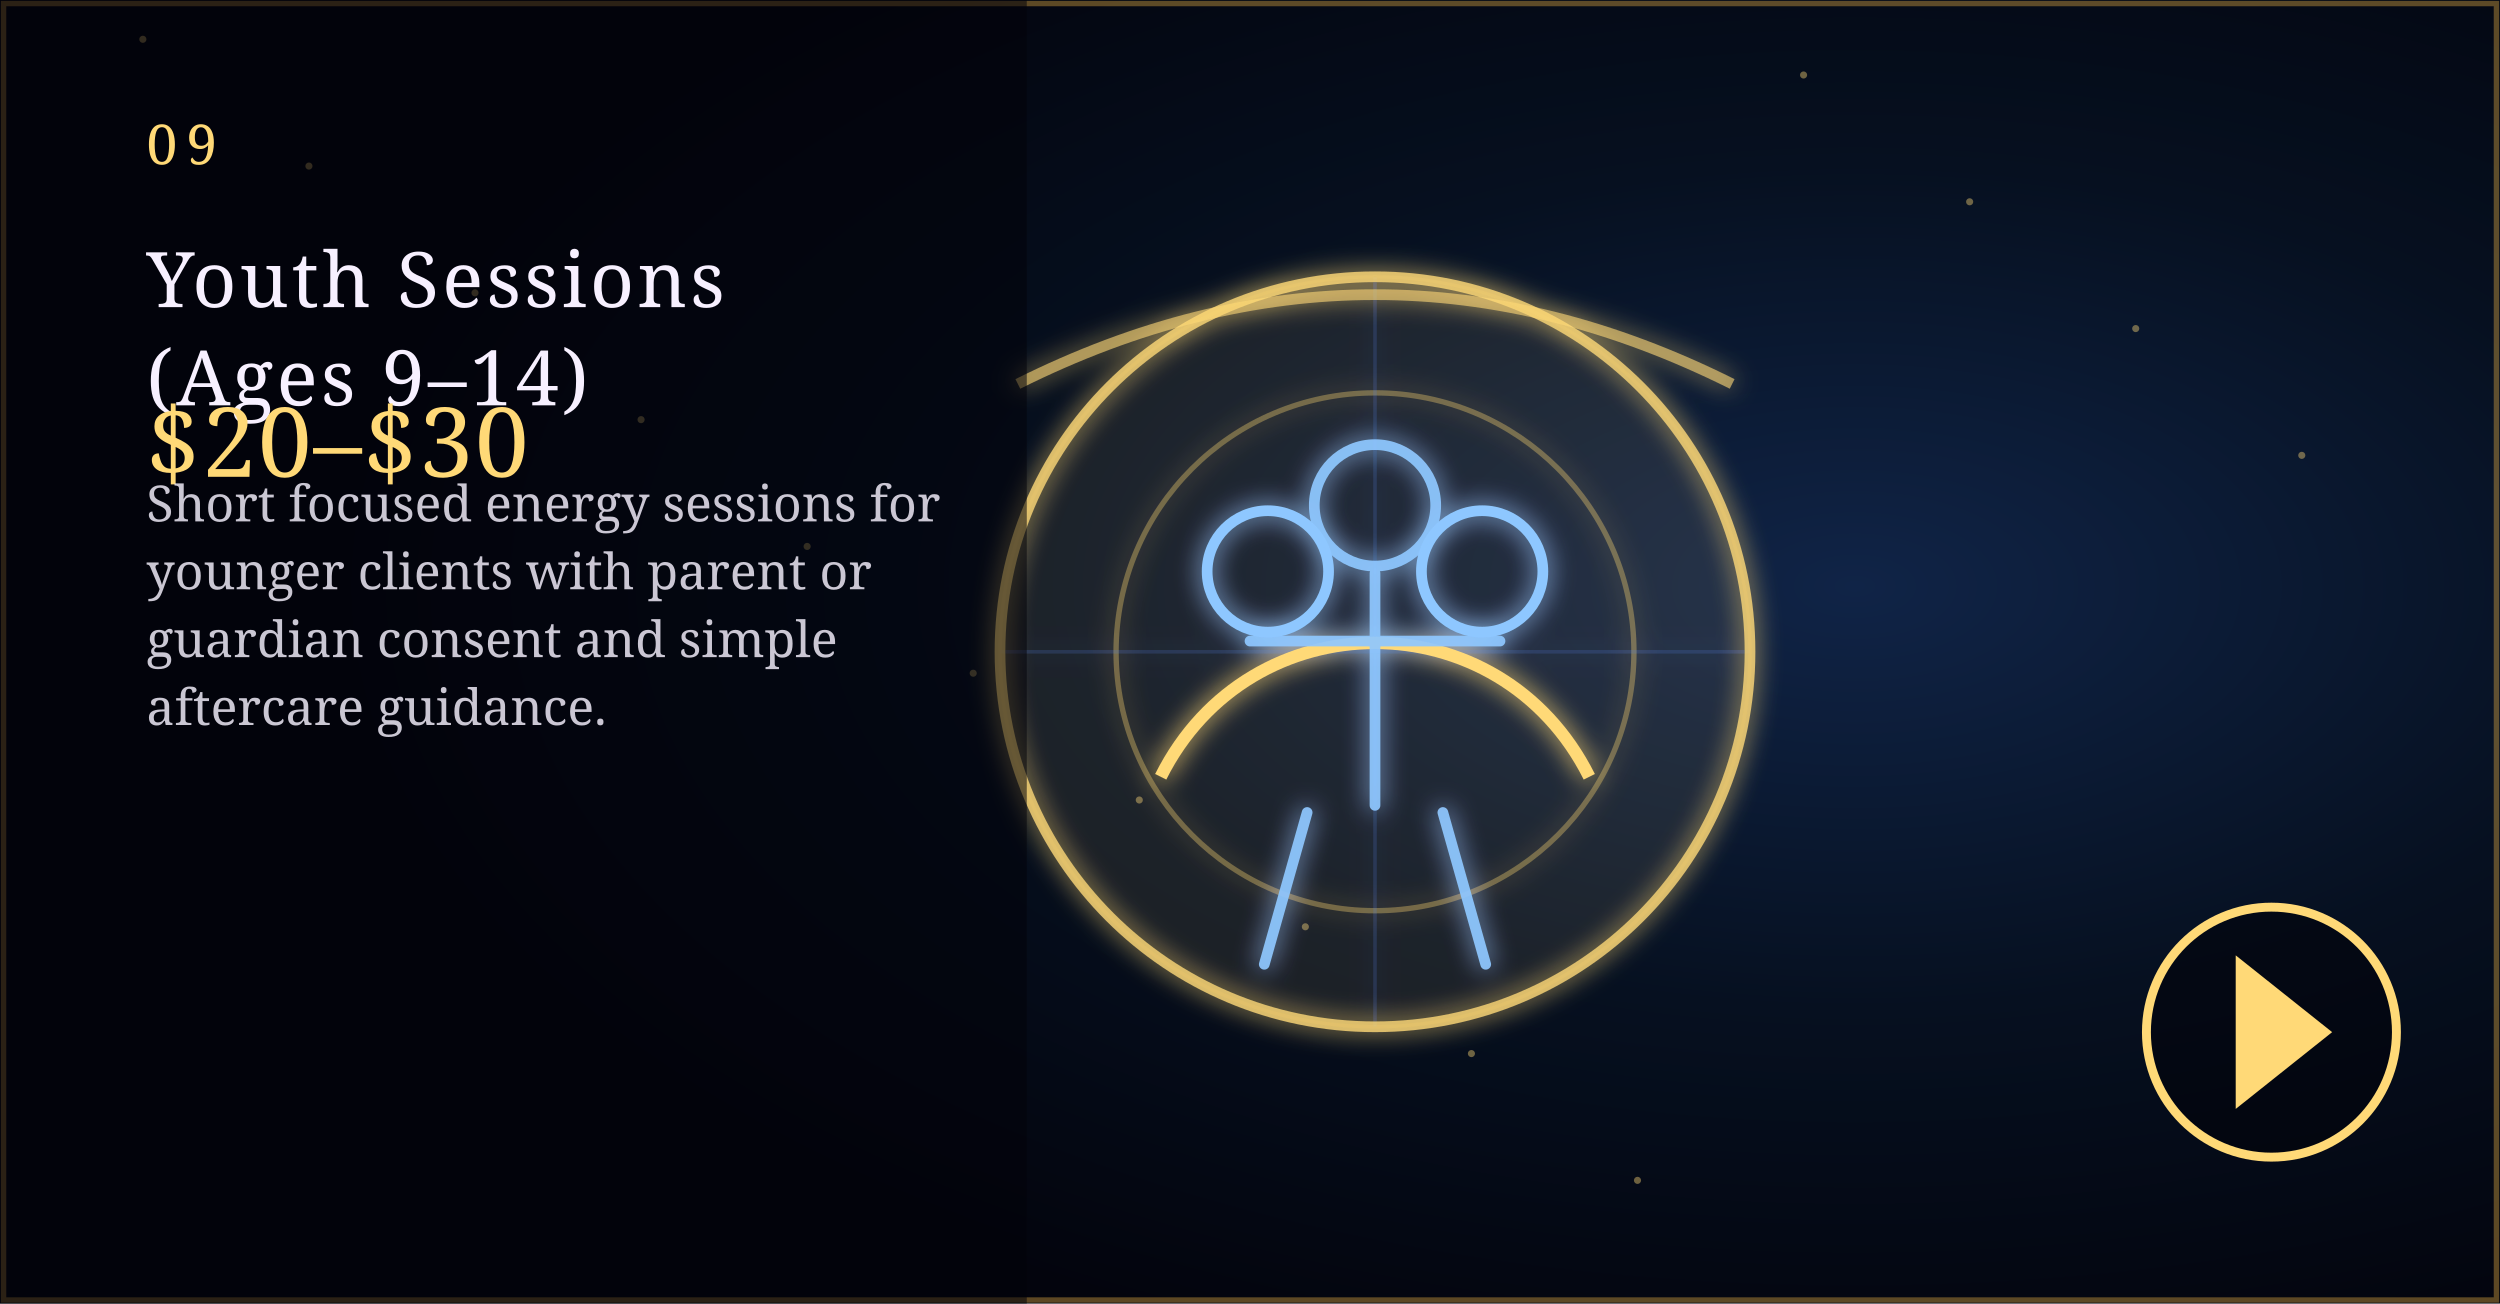
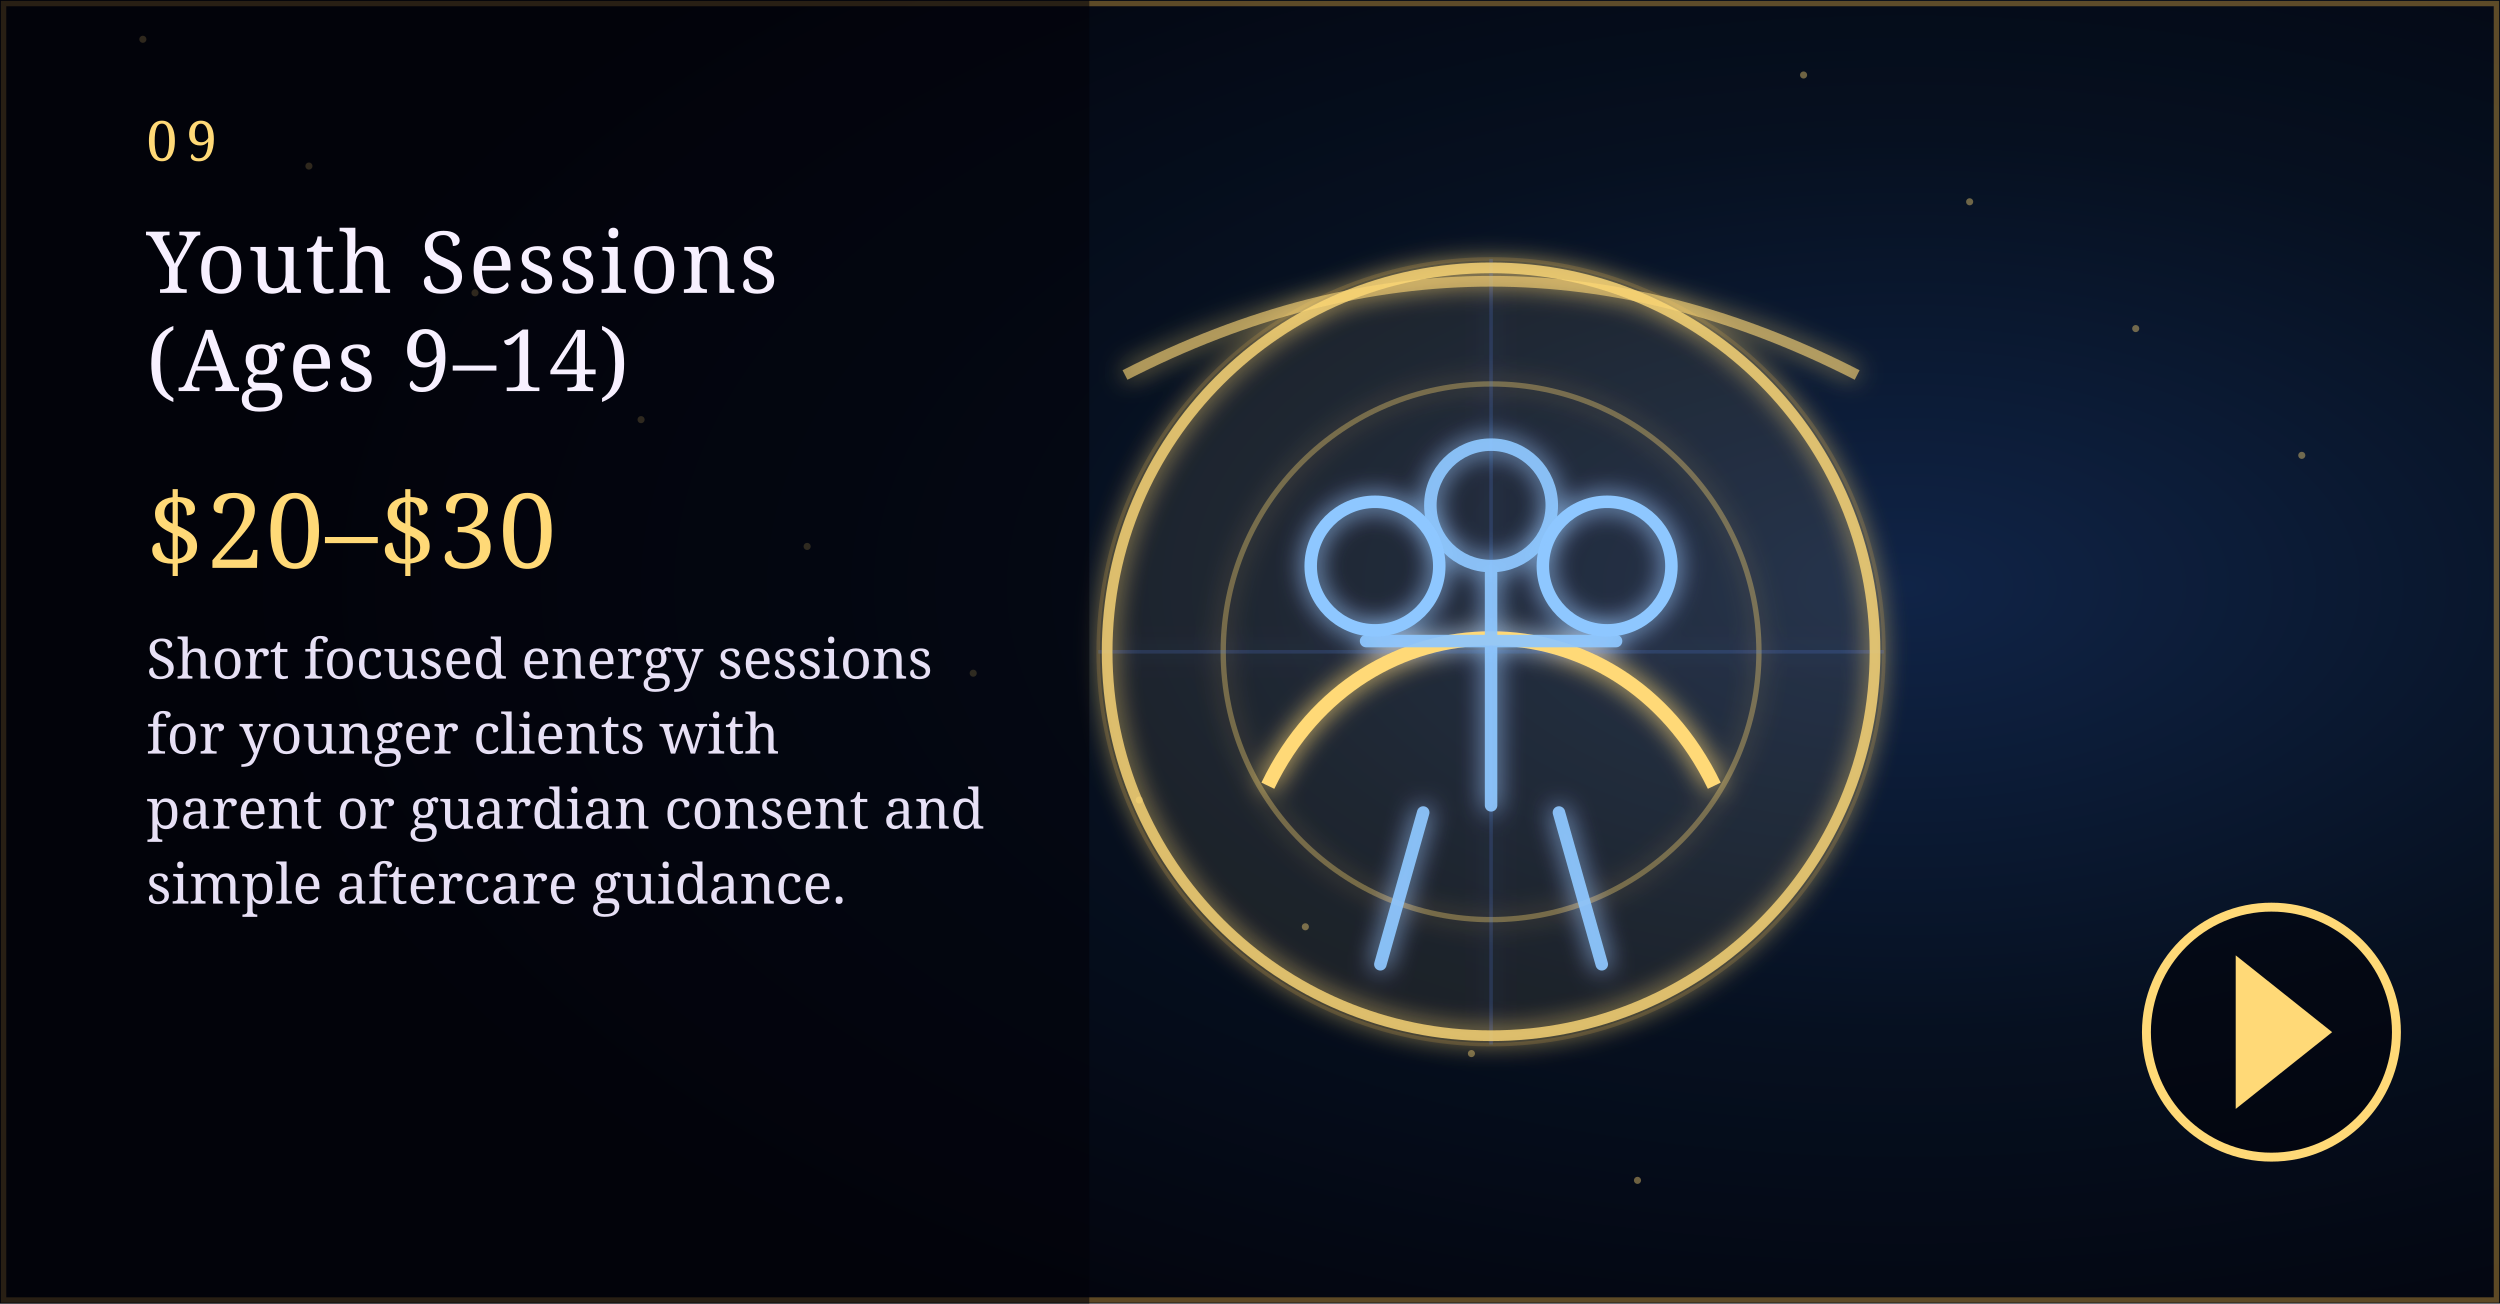
<svg xmlns="http://www.w3.org/2000/svg" viewBox="0 0 1400 730" width="1400" height="730">
  <defs>
-     <radialGradient id="bg" cx="74%" cy="45%" r="62%">
+     <radialGradient id="bg" cx="76%" cy="45%" r="66%">
      <stop offset="0" stop-color="#102447" />
      <stop offset=".52" stop-color="#061020" />
      <stop offset="1" stop-color="#03040d" />
    </radialGradient>
    <filter id="glow">
      <feGaussianBlur stdDeviation="7" result="b" />
      <feMerge>
        <feMergeNode in="b" />
        <feMergeNode in="SourceGraphic" />
      </feMerge>
    </filter>
  </defs>
  <rect width="1400" height="730" fill="url(#bg)" />
  <rect x="2" y="2" width="1396" height="726" fill="none" stroke="#d9a642" stroke-opacity=".42" stroke-width="3" />
  <g opacity=".42">
    <circle cx="80" cy="22" r="2" fill="#ffd977" />
    <circle cx="173" cy="93" r="2" fill="#ffd977" />
    <circle cx="266" cy="164" r="2" fill="#ffd977" />
    <circle cx="359" cy="235" r="2" fill="#ffd977" />
    <circle cx="452" cy="306" r="2" fill="#ffd977" />
    <circle cx="545" cy="377" r="2" fill="#ffd977" />
    <circle cx="638" cy="448" r="2" fill="#ffd977" />
    <circle cx="731" cy="519" r="2" fill="#ffd977" />
    <circle cx="824" cy="590" r="2" fill="#ffd977" />
    <circle cx="917" cy="661" r="2" fill="#ffd977" />
    <circle cx="1010" cy="42" r="2" fill="#ffd977" />
    <circle cx="1103" cy="113" r="2" fill="#ffd977" />
    <circle cx="1196" cy="184" r="2" fill="#ffd977" />
    <circle cx="1289" cy="255" r="2" fill="#ffd977" />
  </g>
  <g filter="url(#glow)">
-     <g transform="translate(770 365)">
-       <circle r="210" fill="none" stroke="#d9a642" stroke-opacity=".20" stroke-width="2" />
-       <circle r="145" fill="none" stroke="#ffd977" stroke-opacity=".35" stroke-width="3" />
-       <path d="M-210 0 H210 M0 -210 V210" stroke="#4488ff" stroke-opacity=".18" stroke-width="2" />
-       <circle r="210" fill="rgba(255,217,119,.06)" stroke="#ffd977" stroke-width="6" opacity=".8" />
-       <path d="M-120 70 C-70 -30,70 -30,120 70" fill="none" stroke="#ffd977" stroke-width="7" />
-       <circle cx="-60" cy="-45" r="34" fill="none" stroke="#8ec7ff" stroke-width="6" />
-       <circle cx="60" cy="-45" r="34" fill="none" stroke="#8ec7ff" stroke-width="6" />
-       <path d="M-200 -150 Q0 -250 200 -150" fill="none" stroke="#ffd977" stroke-width="6" opacity=".6" />
-       <g stroke="#8ec7ff" stroke-width="6" stroke-linecap="round" fill="none" opacity=".92">
+     <g transform="translate(835 365)">
+       <circle r="220" fill="none" stroke="#d9a642" stroke-opacity=".20" stroke-width="2" />
+       <circle r="150" fill="none" stroke="#ffd977" stroke-opacity=".35" stroke-width="3" />
+       <path d="M-220 0 H220 M0 -220 V220" stroke="#4488ff" stroke-opacity=".18" stroke-width="2" />
+       <circle r="215" fill="rgba(255,217,119,.06)" stroke="#ffd977" stroke-width="6" opacity=".8" />
+       <path d="M-125 75 C-72 -35,72 -35,125 75" fill="none" stroke="#ffd977" stroke-width="8" />
+       <circle cx="-65" cy="-48" r="36" fill="none" stroke="#8ec7ff" stroke-width="7" />
+       <circle cx="65" cy="-48" r="36" fill="none" stroke="#8ec7ff" stroke-width="7" />
+       <path d="M-205 -155 Q0 -260 205 -155" fill="none" stroke="#ffd977" stroke-width="6" opacity=".6" />
+       <g stroke="#8ec7ff" stroke-width="7" stroke-linecap="round" fill="none" opacity=".92">
        <circle cx="0" cy="-82" r="34" />
        <path d="M0 -44 V86 M-70 -6 H70 M-38 90 L-62 175 M38 90 L62 175" />
      </g>
    </g>
  </g>
-   <rect x="0" y="0" width="575" height="730" fill="rgba(2,3,10,.55)" />
-   <text x="82" y="92" fill="#ffd977" font-family="Cinzel, Georgia, serif" font-size="31" letter-spacing="5">09</text>
-   <text x="82" y="172" fill="#f7f0ff" font-family="Cinzel, Georgia, serif" font-size="43" font-weight="400" letter-spacing="1.8" text-anchor="start">Youth Sessions</text>
-   <text x="82" y="227" fill="#f7f0ff" font-family="Cinzel, Georgia, serif" font-size="43" font-weight="400" letter-spacing="1.8" text-anchor="start">(Ages 9–14)</text>
-   <text x="82" y="267" fill="#ffd977" font-family="Cinzel Decorative, Georgia, serif" font-size="54" letter-spacing="1">$20–$30</text>
-   <text x="82" y="292" fill="rgba(246,241,255,.82)" font-family="EB Garamond, Georgia, serif" font-size="28">Short focused energy sessions for</text>
-   <text x="82" y="330" fill="rgba(246,241,255,.82)" font-family="EB Garamond, Georgia, serif" font-size="28">younger clients with parent or</text>
-   <text x="82" y="368" fill="rgba(246,241,255,.82)" font-family="EB Garamond, Georgia, serif" font-size="28">guardian consent and simple</text>
-   <text x="82" y="406" fill="rgba(246,241,255,.82)" font-family="EB Garamond, Georgia, serif" font-size="28">aftercare guidance.</text>
+   <rect x="0" y="0" width="610" height="730" fill="rgba(2,3,10,.58)" />
+   <text x="82" y="90" fill="#ffd977" font-family="Cinzel, Georgia, serif" font-size="31" letter-spacing="5">09</text>
+   <text x="82" y="164" fill="#f7f0ff" font-family="Cinzel, Georgia, serif" font-size="48" font-weight="400" letter-spacing="1.4">Youth Sessions</text>
+   <text x="82" y="219" fill="#f7f0ff" font-family="Cinzel, Georgia, serif" font-size="48" font-weight="400" letter-spacing="1.4">(Ages 9–14)</text>
+   <text x="82" y="318" fill="#ffd977" font-family="Cinzel Decorative, Georgia, serif" font-size="58" letter-spacing="1">$20–$30</text>
+   <text x="82" y="380" fill="#e7e0f5" font-family="EB Garamond, Georgia, serif" font-size="31">Short focused energy sessions</text>
+   <text x="82" y="422" fill="#e7e0f5" font-family="EB Garamond, Georgia, serif" font-size="31">for younger clients with</text>
+   <text x="82" y="464" fill="#e7e0f5" font-family="EB Garamond, Georgia, serif" font-size="31">parent or guardian consent and</text>
+   <text x="82" y="506" fill="#e7e0f5" font-family="EB Garamond, Georgia, serif" font-size="31">simple aftercare guidance.</text>
  <circle cx="1272" cy="578" r="70" fill="rgba(2,3,10,.55)" stroke="#ffd977" stroke-width="5" />
  <polygon points="1252,535 1306,578 1252,621" fill="#ffd977" />
</svg>
